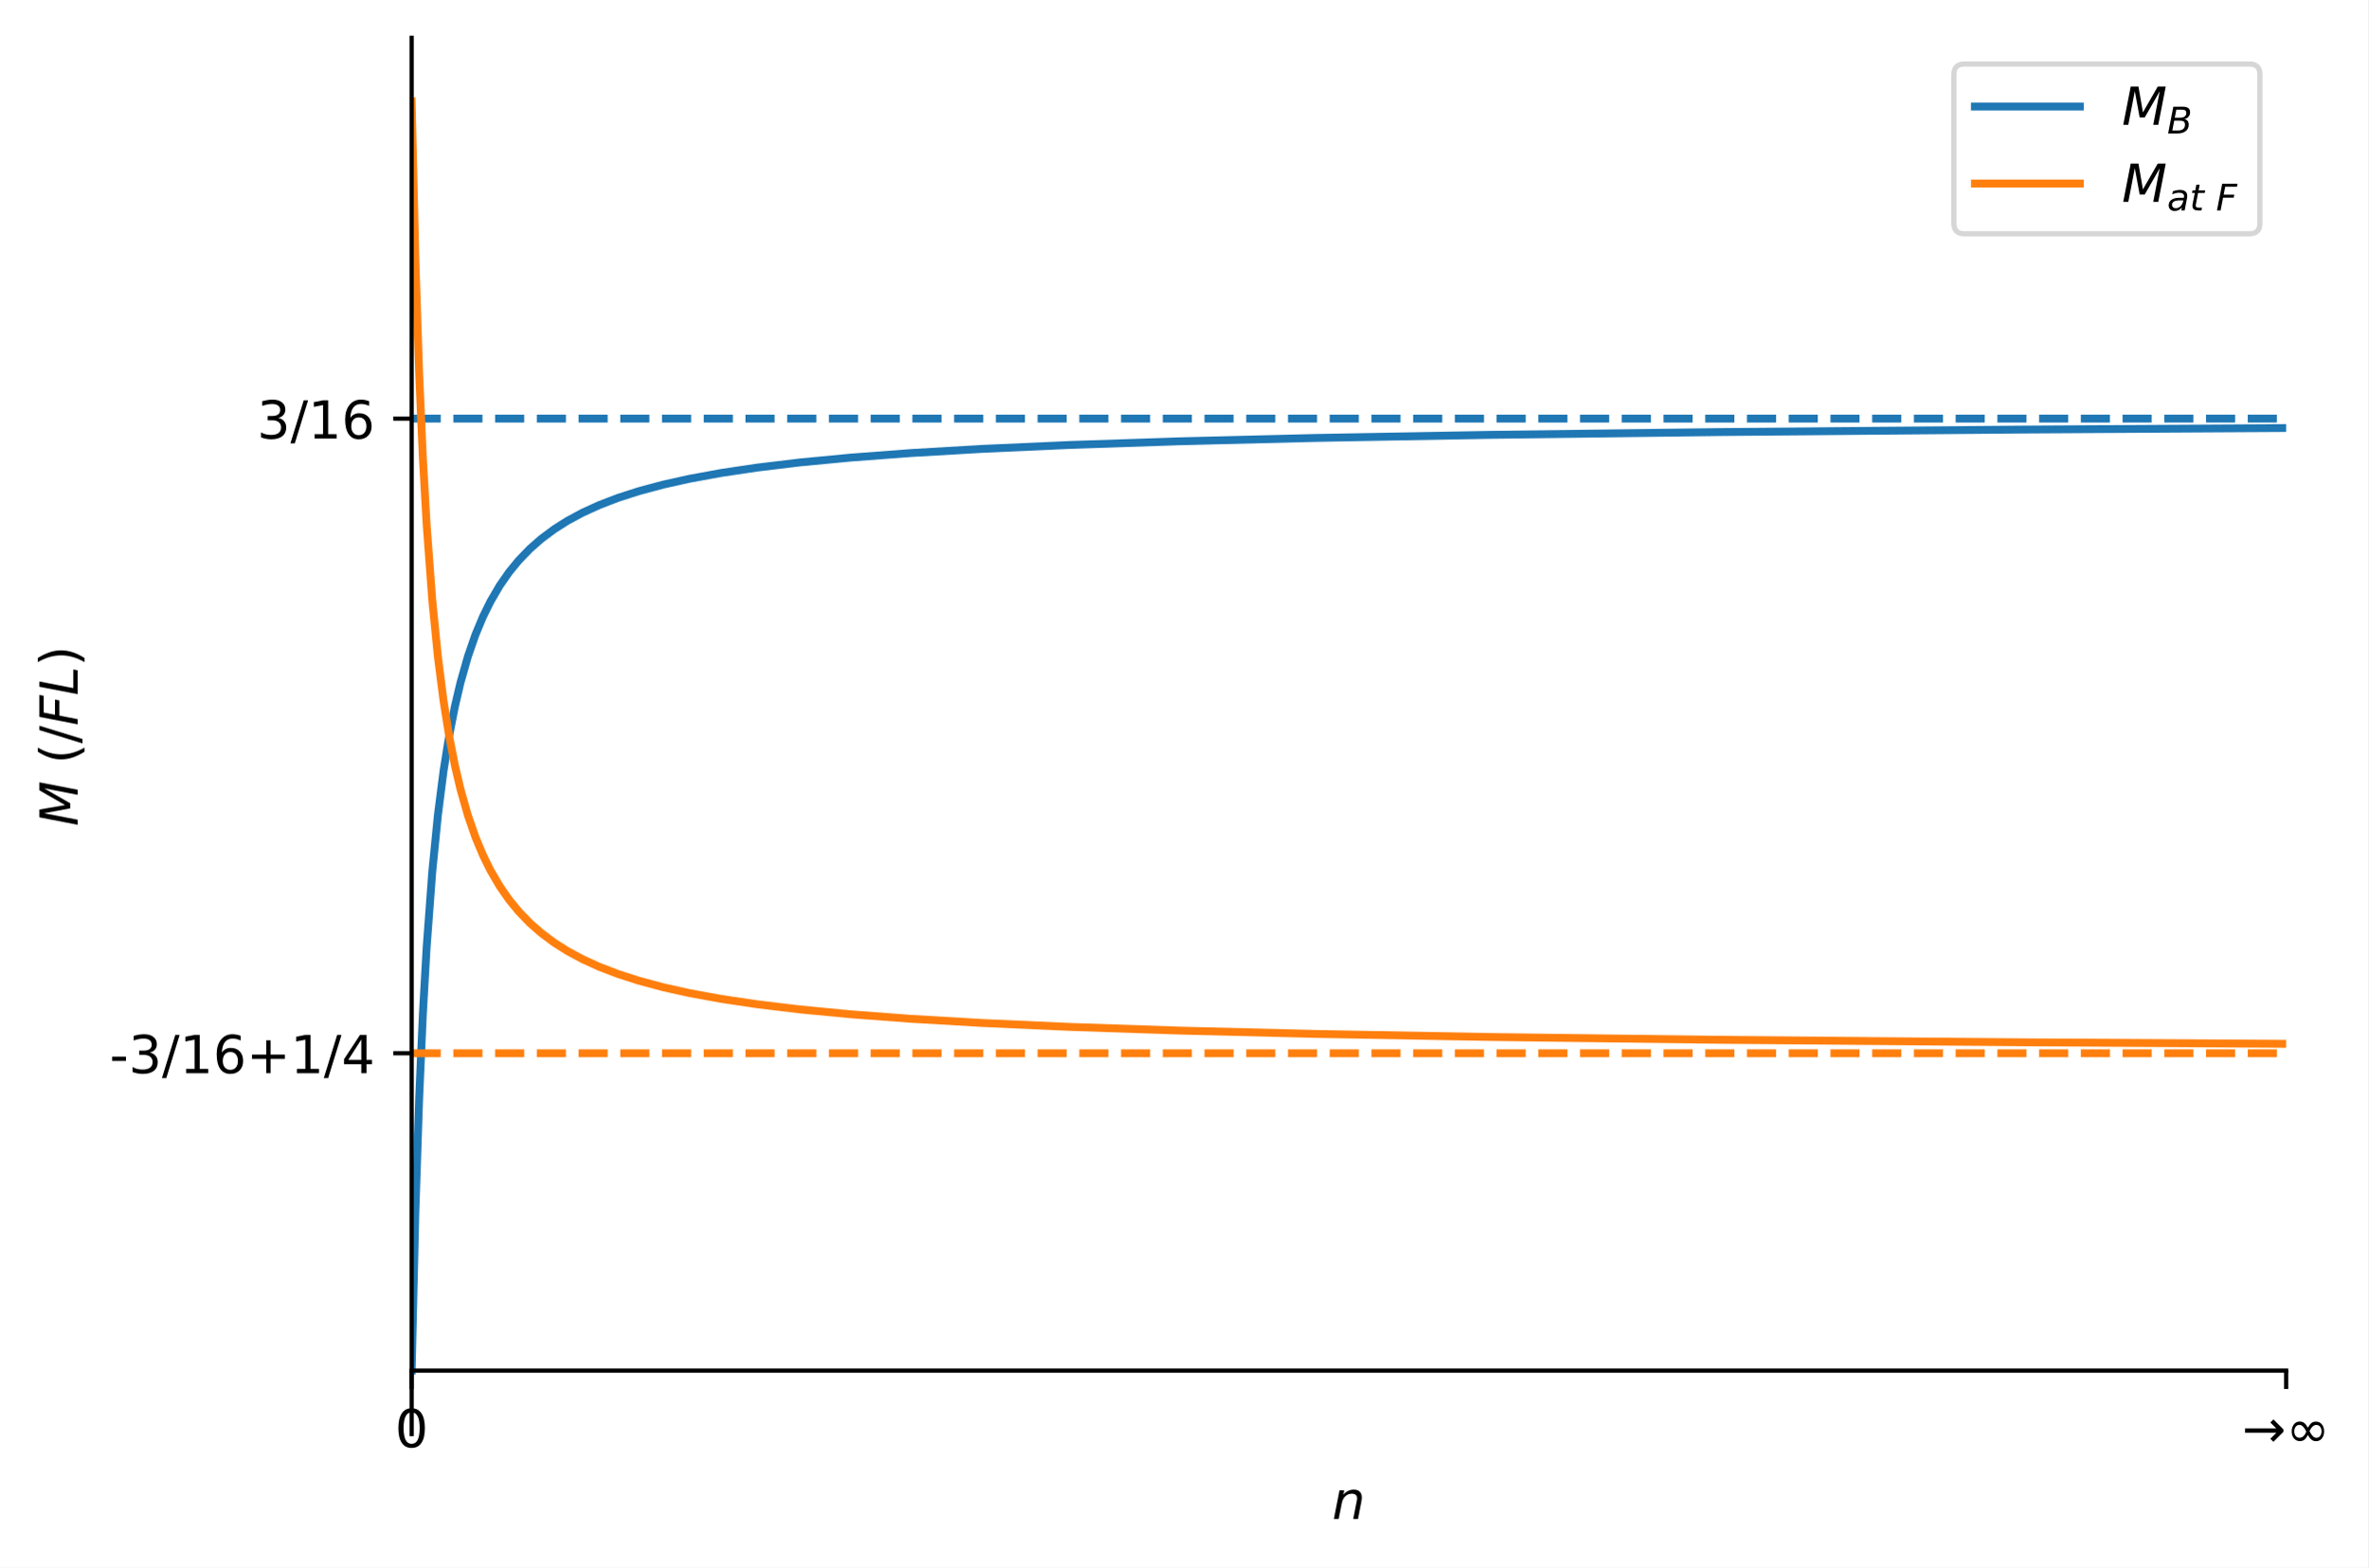
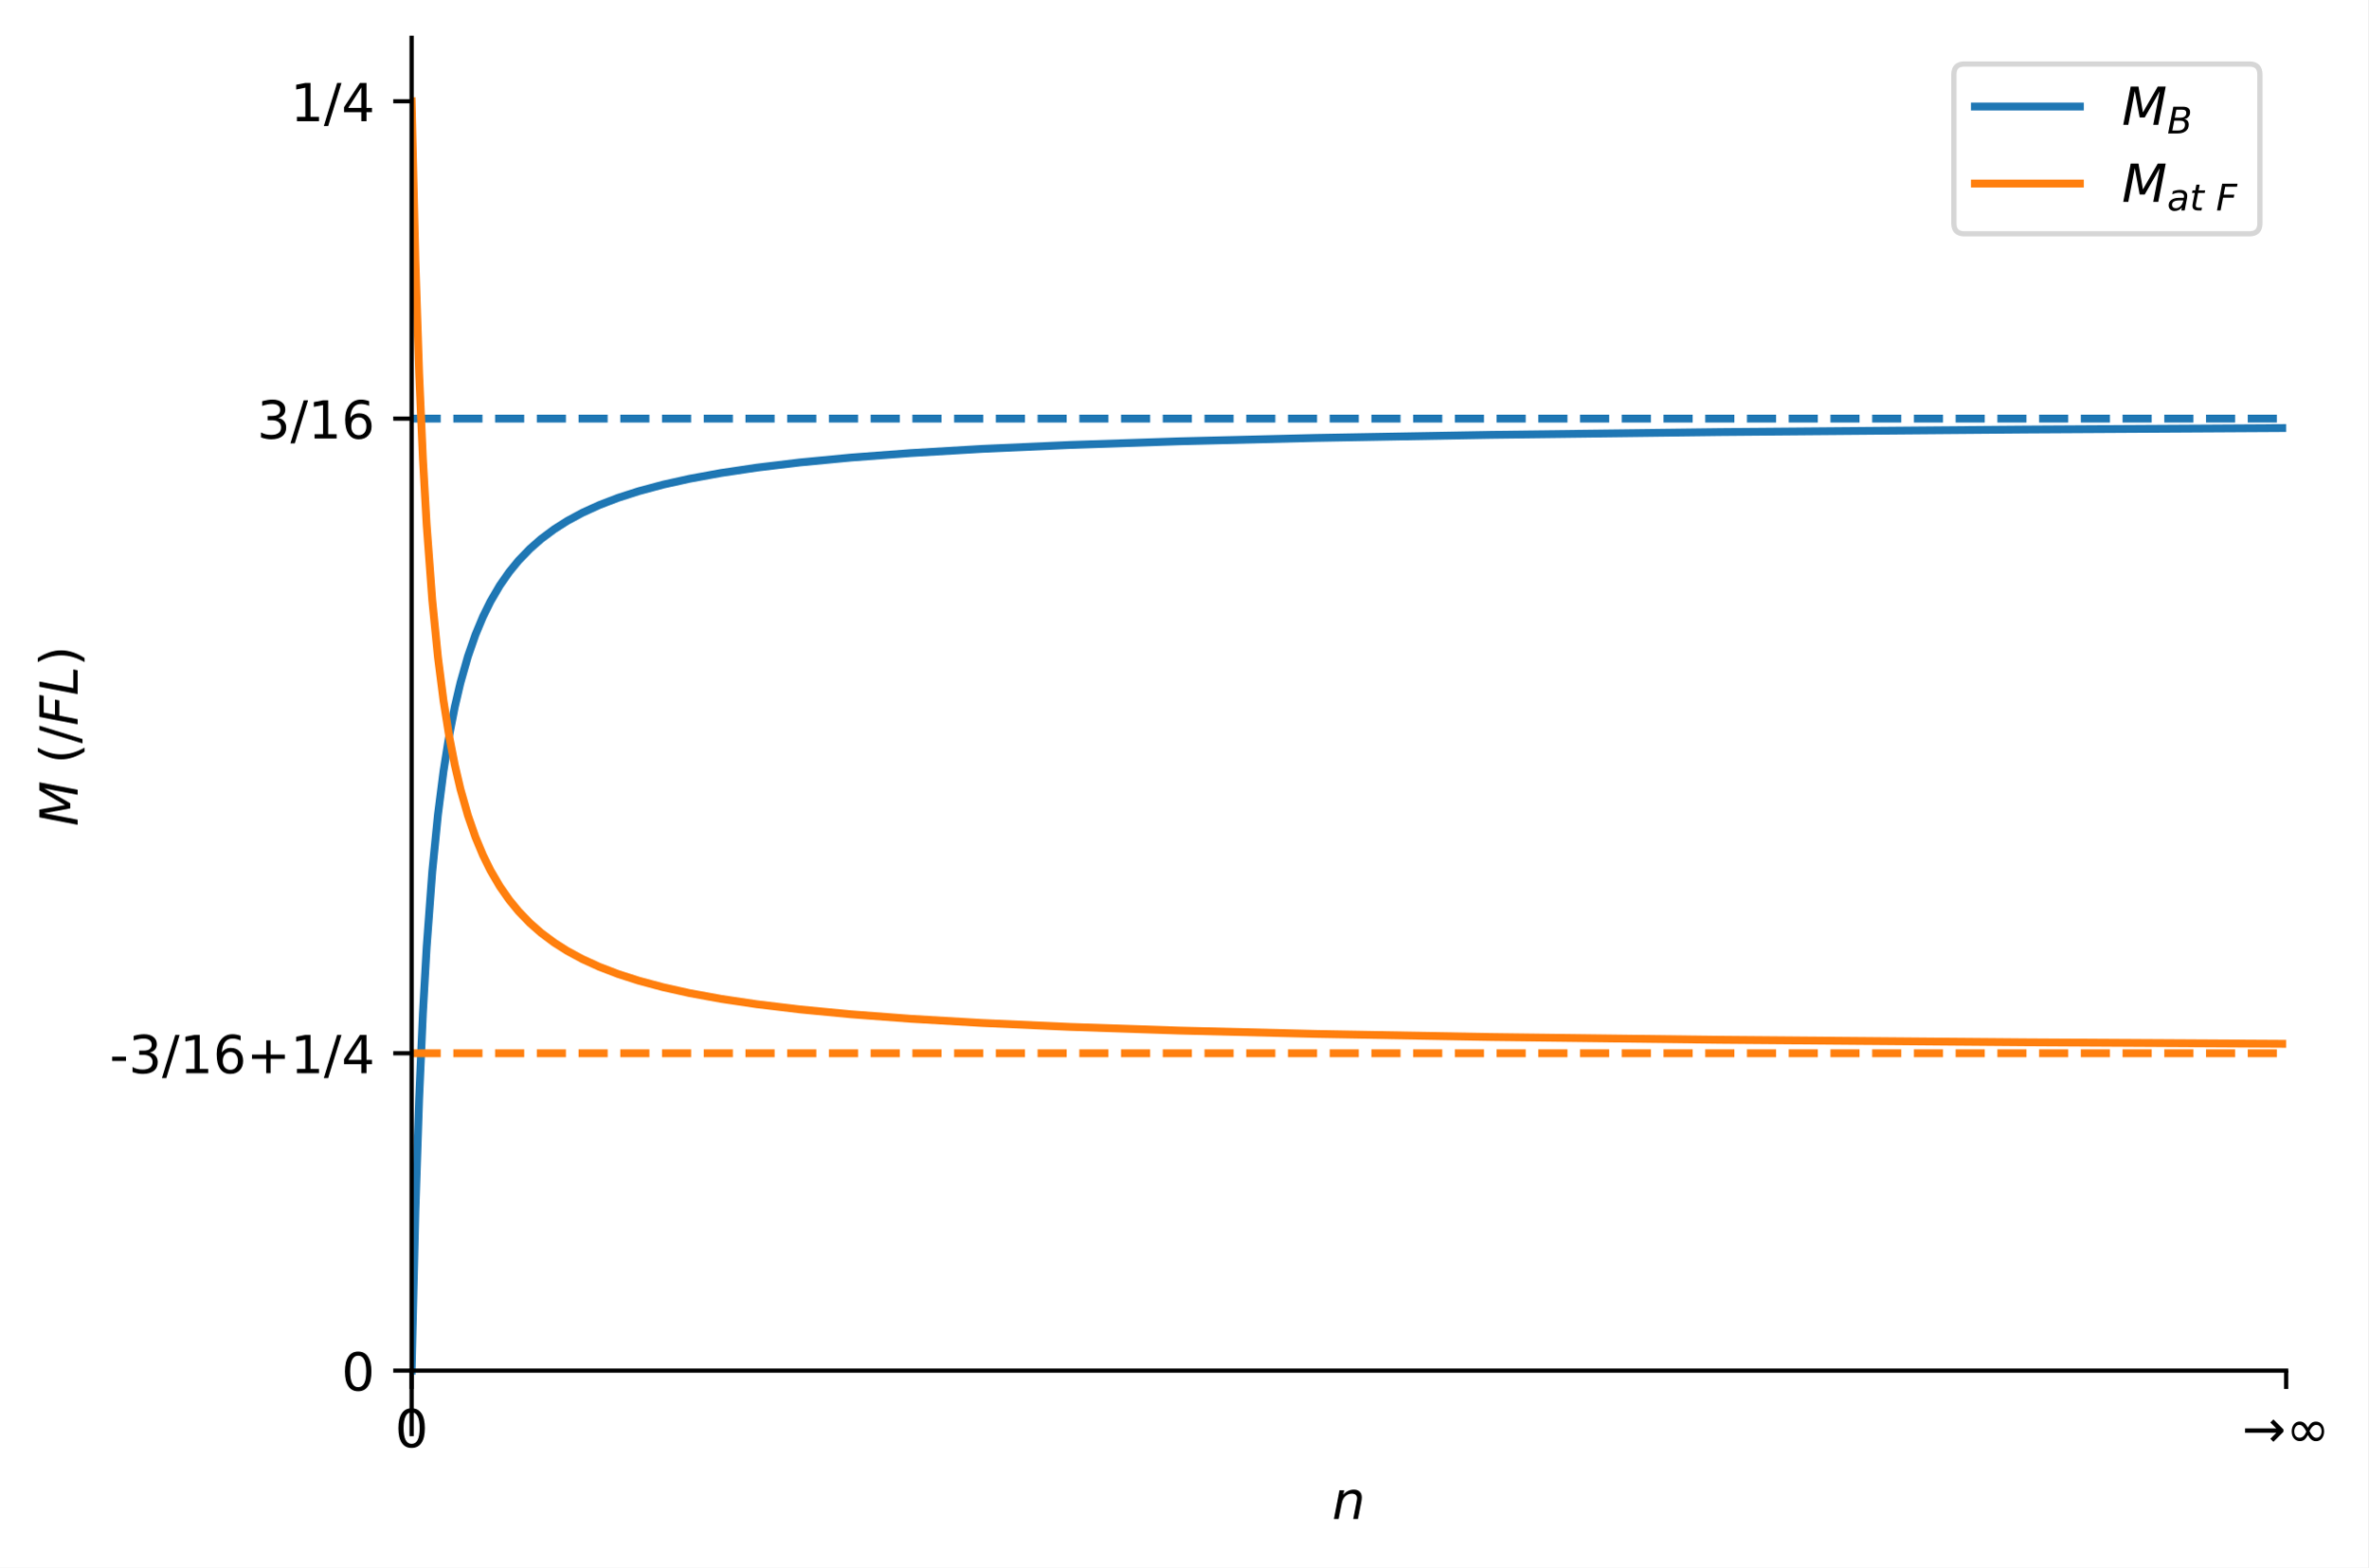
<svg xmlns="http://www.w3.org/2000/svg" xmlns:xlink="http://www.w3.org/1999/xlink" width="451.136pt" height="298.772pt" viewBox="0 0 451.136 298.772" version="1.1">
  <defs>
    <style type="text/css">*{stroke-linejoin: round; stroke-linecap: butt}</style>
  </defs>
  <g id="figure_1">
    <g id="patch_1">
      <path d="M 0 298.772  L 451.136 298.772  L 451.136 0  L 0 0  z " style="fill: #ffffff" />
    </g>
    <g id="axes_1">
      <g id="patch_2">
        <path d="M 78.416 273.312  L 435.536 273.312  L 435.536 7.2  L 78.416 7.2  z " style="fill: #ffffff" />
      </g>
      <g id="matplotlib.axis_1">
        <g id="xtick_1">
          <g id="line2d_1">
            <defs>
-               <path id="mf195ebf052" d="M 0 0  L 0 3.5  " style="stroke: #000000; stroke-width: 0.8" />
-             </defs>
-             <g>
-               <use xlink:href="#mf195ebf052" x="78.416" y="261.216" style="stroke: #000000; stroke-width: 0.8" />
+               <path id="m3b7e1946dc" d="M 0 0  L 0 3.5  " style="stroke: #000000; stroke-width: 0.8" />
+             </defs>
+             <g>
+               <use xlink:href="#m3b7e1946dc" x="78.416" y="261.216" style="stroke: #000000; stroke-width: 0.8" />
            </g>
          </g>
          <g id="text_1">
            <g transform="translate(75.23438 275.8144) scale(0.1 -0.1)">
              <defs>
                <path id="DejaVuSans-30" d="M 2034 4250  Q 1547 4250 1301 3770  Q 1056 3291 1056 2328  Q 1056 1369 1301 889  Q 1547 409 2034 409  Q 2525 409 2770 889  Q 3016 1369 3016 2328  Q 3016 3291 2770 3770  Q 2525 4250 2034 4250  z M 2034 4750  Q 2819 4750 3233 4129  Q 3647 3509 3647 2328  Q 3647 1150 3233 529  Q 2819 -91 2034 -91  Q 1250 -91 836 529  Q 422 1150 422 2328  Q 422 3509 836 4129  Q 1250 4750 2034 4750  z " transform="scale(0.015625)" />
              </defs>
              <use xlink:href="#DejaVuSans-30" />
            </g>
          </g>
        </g>
        <g id="xtick_2">
          <g id="line2d_2">
            <g>
-               <use xlink:href="#mf195ebf052" x="435.536" y="261.216" style="stroke: #000000; stroke-width: 0.8" />
+               <use xlink:href="#m3b7e1946dc" x="435.536" y="261.216" style="stroke: #000000; stroke-width: 0.8" />
            </g>
          </g>
          <g id="text_2">
            <g transform="translate(427.1356 275.8144) scale(0.1 -0.1)">
              <defs>
                <path id="DejaVuSans-2192" d="M 5050 2147  L 5050 1866  L 3822 638  L 3447 1013  L 4175 1741  L 366 1741  L 366 2272  L 4175 2272  L 3447 3000  L 3822 3375  L 5050 2147  z " transform="scale(0.015625)" />
                <path id="DejaVuSans-221e" d="M 2916 1091  Q 2819 1203 2666 1466  Q 2456 1091 2272 925  Q 2041 725 1681 725  Q 1259 725 981 1041  Q 688 1372 688 1919  Q 688 2444 981 2800  Q 1244 3116 1688 3116  Q 1916 3116 2084 3022  Q 2281 2919 2416 2741  Q 2541 2581 2666 2366  Q 2875 2741 3059 2906  Q 3291 3106 3650 3106  Q 4072 3106 4350 2791  Q 4644 2459 4644 1913  Q 4644 1388 4350 1031  Q 4088 716 3644 716  Q 3416 716 3247 809  Q 3078 894 2916 1091  z M 1647 1134  Q 2163 1134 2472 1884  Q 2075 2703 1647 2703  Q 1334 2703 1175 2478  Q 1003 2238 1003 1919  Q 1003 1569 1175 1353  Q 1350 1134 1647 1134  z M 3684 2697  Q 3219 2697 2859 1947  Q 3253 1128 3684 1128  Q 3997 1128 4156 1353  Q 4328 1594 4328 1913  Q 4328 2263 4156 2478  Q 3981 2697 3684 2697  z " transform="scale(0.015625)" />
              </defs>
              <use xlink:href="#DejaVuSans-2192" transform="translate(0 0.265625)" />
              <use xlink:href="#DejaVuSans-221e" transform="translate(83.78906 0.265625)" />
            </g>
          </g>
        </g>
        <g id="text_3">
          <g transform="translate(253.7756 289.4926) scale(0.1 -0.1)">
            <defs>
              <path id="DejaVuSans-Oblique-6e" d="M 3566 2113  L 3156 0  L 2578 0  L 2988 2091  Q 3016 2238 3031 2350  Q 3047 2463 3047 2528  Q 3047 2791 2881 2937  Q 2716 3084 2419 3084  Q 1956 3084 1622 2776  Q 1288 2469 1184 1941  L 800 0  L 225 0  L 903 3500  L 1478 3500  L 1363 2950  Q 1603 3253 1940 3418  Q 2278 3584 2650 3584  Q 3113 3584 3367 3334  Q 3622 3084 3622 2631  Q 3622 2519 3608 2391  Q 3594 2263 3566 2113  z " transform="scale(0.015625)" />
            </defs>
            <use xlink:href="#DejaVuSans-Oblique-6e" />
          </g>
        </g>
      </g>
      <g id="matplotlib.axis_2">
        <g id="ytick_1">
          <g id="line2d_3">
            <defs>
-               <path id="me7c397b0b0" d="M 0 0  L -3.5 0  " style="stroke: #000000; stroke-width: 0.8" />
-             </defs>
-             <g>
-               <use xlink:href="#me7c397b0b0" x="78.416" y="79.776" style="stroke: #000000; stroke-width: 0.8" />
+               <path id="mc715b2193b" d="M 0 0  L -3.5 0  " style="stroke: #000000; stroke-width: 0.8" />
+             </defs>
+             <g>
+               <use xlink:href="#mc715b2193b" x="78.416" y="261.216" style="stroke: #000000; stroke-width: 0.8" />
            </g>
          </g>
          <g id="text_4">
+             <g transform="translate(65.05312 265.0152) scale(0.1 -0.1)">
+               <use xlink:href="#DejaVuSans-30" />
+             </g>
+           </g>
+         </g>
+         <g id="ytick_2">
+           <g id="line2d_4">
+             <g>
+               <use xlink:href="#mc715b2193b" x="78.416" y="79.776" style="stroke: #000000; stroke-width: 0.8" />
+             </g>
+           </g>
+           <g id="text_5">
            <g transform="translate(48.95938 83.57522) scale(0.1 -0.1)">
              <defs>
                <path id="DejaVuSans-33" d="M 2597 2516  Q 3050 2419 3304 2112  Q 3559 1806 3559 1356  Q 3559 666 3084 287  Q 2609 -91 1734 -91  Q 1441 -91 1130 -33  Q 819 25 488 141  L 488 750  Q 750 597 1062 519  Q 1375 441 1716 441  Q 2309 441 2620 675  Q 2931 909 2931 1356  Q 2931 1769 2642 2001  Q 2353 2234 1838 2234  L 1294 2234  L 1294 2753  L 1863 2753  Q 2328 2753 2575 2939  Q 2822 3125 2822 3475  Q 2822 3834 2567 4026  Q 2313 4219 1838 4219  Q 1578 4219 1281 4162  Q 984 4106 628 3988  L 628 4550  Q 988 4650 1302 4700  Q 1616 4750 1894 4750  Q 2613 4750 3031 4423  Q 3450 4097 3450 3541  Q 3450 3153 3228 2886  Q 3006 2619 2597 2516  z " transform="scale(0.015625)" />
                <path id="DejaVuSans-2f" d="M 1625 4666  L 2156 4666  L 531 -594  L 0 -594  L 1625 4666  z " transform="scale(0.015625)" />
                <path id="DejaVuSans-31" d="M 794 531  L 1825 531  L 1825 4091  L 703 3866  L 703 4441  L 1819 4666  L 2450 4666  L 2450 531  L 3481 531  L 3481 0  L 794 0  L 794 531  z " transform="scale(0.015625)" />
                <path id="DejaVuSans-36" d="M 2113 2584  Q 1688 2584 1439 2293  Q 1191 2003 1191 1497  Q 1191 994 1439 701  Q 1688 409 2113 409  Q 2538 409 2786 701  Q 3034 994 3034 1497  Q 3034 2003 2786 2293  Q 2538 2584 2113 2584  z M 3366 4563  L 3366 3988  Q 3128 4100 2886 4159  Q 2644 4219 2406 4219  Q 1781 4219 1451 3797  Q 1122 3375 1075 2522  Q 1259 2794 1537 2939  Q 1816 3084 2150 3084  Q 2853 3084 3261 2657  Q 3669 2231 3669 1497  Q 3669 778 3244 343  Q 2819 -91 2113 -91  Q 1303 -91 875 529  Q 447 1150 447 2328  Q 447 3434 972 4092  Q 1497 4750 2381 4750  Q 2619 4750 2861 4703  Q 3103 4656 3366 4563  z " transform="scale(0.015625)" />
              </defs>
              <use xlink:href="#DejaVuSans-33" />
              <use xlink:href="#DejaVuSans-2f" x="63.623" />
              <use xlink:href="#DejaVuSans-31" x="97.314" />
              <use xlink:href="#DejaVuSans-36" x="160.938" />
            </g>
          </g>
        </g>
-         <g id="ytick_2">
-           <g id="line2d_4">
-             <g>
-               <use xlink:href="#me7c397b0b0" x="78.416" y="200.736" style="stroke: #000000; stroke-width: 0.8" />
-             </g>
-           </g>
-           <g id="text_5">
+         <g id="ytick_3">
+           <g id="line2d_5">
+             <g>
+               <use xlink:href="#mc715b2193b" x="78.416" y="200.736" style="stroke: #000000; stroke-width: 0.8" />
+             </g>
+           </g>
+           <g id="text_6">
            <g transform="translate(20.87813 204.5352) scale(0.1 -0.1)">
              <defs>
                <path id="DejaVuSans-2d" d="M 313 2009  L 1997 2009  L 1997 1497  L 313 1497  L 313 2009  z " transform="scale(0.015625)" />
                <path id="DejaVuSans-2b" d="M 2944 4013  L 2944 2272  L 4684 2272  L 4684 1741  L 2944 1741  L 2944 0  L 2419 0  L 2419 1741  L 678 1741  L 678 2272  L 2419 2272  L 2419 4013  L 2944 4013  z " transform="scale(0.015625)" />
                <path id="DejaVuSans-34" d="M 2419 4116  L 825 1625  L 2419 1625  L 2419 4116  z M 2253 4666  L 3047 4666  L 3047 1625  L 3713 1625  L 3713 1100  L 3047 1100  L 3047 0  L 2419 0  L 2419 1100  L 313 1100  L 313 1709  L 2253 4666  z " transform="scale(0.015625)" />
              </defs>
              <use xlink:href="#DejaVuSans-2d" />
              <use xlink:href="#DejaVuSans-33" x="36.084" />
              <use xlink:href="#DejaVuSans-2f" x="99.707" />
              <use xlink:href="#DejaVuSans-31" x="133.398" />
              <use xlink:href="#DejaVuSans-36" x="197.021" />
              <use xlink:href="#DejaVuSans-2b" x="260.645" />
              <use xlink:href="#DejaVuSans-31" x="344.434" />
              <use xlink:href="#DejaVuSans-2f" x="408.057" />
              <use xlink:href="#DejaVuSans-34" x="441.748" />
            </g>
          </g>
        </g>
-         <g id="text_6">
+         <g id="ytick_4">
+           <g id="line2d_6">
+             <g>
+               <use xlink:href="#mc715b2193b" x="78.416" y="19.296" style="stroke: #000000; stroke-width: 0.8" />
+             </g>
+           </g>
+           <g id="text_7">
+             <g transform="translate(55.32187 23.09522) scale(0.1 -0.1)">
+               <use xlink:href="#DejaVuSans-31" />
+               <use xlink:href="#DejaVuSans-2f" x="63.623" />
+               <use xlink:href="#DejaVuSans-34" x="97.314" />
+             </g>
+           </g>
+         </g>
+         <g id="text_8">
          <g transform="translate(14.79844 157.456) rotate(-90) scale(0.1 -0.1)">
            <defs>
              <path id="DejaVuSans-Oblique-4d" d="M 1081 4666  L 2028 4666  L 2572 1522  L 4378 4666  L 5350 4666  L 4441 0  L 3828 0  L 4622 4091  L 2791 897  L 2175 897  L 1581 4103  L 788 0  L 172 0  L 1081 4666  z " transform="scale(0.015625)" />
              <path id="DejaVuSans-28" d="M 1984 4856  Q 1566 4138 1362 3434  Q 1159 2731 1159 2009  Q 1159 1288 1364 580  Q 1569 -128 1984 -844  L 1484 -844  Q 1016 -109 783 600  Q 550 1309 550 2009  Q 550 2706 781 3412  Q 1013 4119 1484 4856  L 1984 4856  z " transform="scale(0.015625)" />
              <path id="DejaVuSans-Oblique-46" d="M 1081 4666  L 3756 4666  L 3653 4134  L 1606 4134  L 1338 2759  L 3188 2759  L 3084 2228  L 1234 2228  L 800 0  L 172 0  L 1081 4666  z " transform="scale(0.015625)" />
              <path id="DejaVuSans-Oblique-4c" d="M 1075 4666  L 1709 4666  L 909 525  L 3181 525  L 3078 0  L 172 0  L 1075 4666  z " transform="scale(0.015625)" />
              <path id="DejaVuSans-29" d="M 513 4856  L 1013 4856  Q 1481 4119 1714 3412  Q 1947 2706 1947 2009  Q 1947 1309 1714 600  Q 1481 -109 1013 -844  L 513 -844  Q 928 -128 1133 580  Q 1338 1288 1338 2009  Q 1338 2731 1133 3434  Q 928 4138 513 4856  z " transform="scale(0.015625)" />
            </defs>
            <use xlink:href="#DejaVuSans-Oblique-4d" transform="translate(0 0.125)" />
            <use xlink:href="#DejaVuSans-28" transform="translate(118.7497 0.125)" />
            <use xlink:href="#DejaVuSans-2f" transform="translate(157.7633 0.125)" />
            <use xlink:href="#DejaVuSans-Oblique-46" transform="translate(191.4548 0.125)" />
            <use xlink:href="#DejaVuSans-Oblique-4c" transform="translate(248.9743 0.125)" />
            <use xlink:href="#DejaVuSans-29" transform="translate(304.6872 0.125)" />
          </g>
        </g>
      </g>
-       <g id="line2d_5">
-         <path d="M 78.416 261.216  L 79.131 230.951  L 79.846 209.339  L 80.56 193.133  L 81.275 180.531  L 82.348 166.131  L 83.42 155.332  L 84.493 146.934  L 85.565 140.216  L 86.638 134.719  L 87.71 130.14  L 89.14 125.102  L 90.57 120.98  L 92 117.546  L 93.43 114.64  L 95.217 111.581  L 97.004 109.016  L 98.792 106.834  L 100.937 104.609  L 103.082 102.723  L 105.584 100.855  L 108.086 99.268  L 110.946 97.724  L 114.163 96.256  L 117.738 94.882  L 121.67 93.614  L 126.318 92.364  L 131.322 91.249  L 137.399 90.134  L 144.191 89.12  L 152.413 88.129  L 162.065 87.205  L 173.505 86.344  L 187.089 85.549  L 203.89 84.797  L 224.624 84.102  L 250.72 83.46  L 283.965 82.874  L 327.577 82.34  L 385.846 81.859  L 435.536 81.572  L 435.536 81.572  " clip-path="url(#p99d2533dda)" style="fill: none; stroke: #1f77b4; stroke-width: 1.5; stroke-linecap: square" />
-       </g>
-       <g id="line2d_6">
-         <path d="M 78.416 79.776  L 435.536 79.776  " clip-path="url(#p99d2533dda)" style="fill: none; stroke-dasharray: 5.55,2.4; stroke-dashoffset: 0; stroke: #1f77b4; stroke-width: 1.5" />
-       </g>
      <g id="line2d_7">
-         <path d="M 78.416 19.296  L 79.131 49.561  L 79.846 71.173  L 80.56 87.379  L 81.275 99.981  L 82.348 114.381  L 83.42 125.18  L 84.493 133.578  L 85.565 140.296  L 86.638 145.793  L 87.71 150.372  L 89.14 155.41  L 90.57 159.532  L 92 162.966  L 93.43 165.872  L 95.217 168.931  L 97.004 171.496  L 98.792 173.678  L 100.937 175.903  L 103.082 177.789  L 105.584 179.657  L 108.086 181.244  L 110.946 182.788  L 114.163 184.256  L 117.738 185.63  L 121.67 186.898  L 126.318 188.148  L 131.322 189.263  L 137.399 190.378  L 144.191 191.392  L 152.413 192.383  L 162.065 193.307  L 173.505 194.168  L 187.089 194.963  L 203.89 195.715  L 224.624 196.41  L 250.72 197.052  L 283.965 197.638  L 327.577 198.172  L 385.846 198.653  L 435.536 198.94  L 435.536 198.94  " clip-path="url(#p99d2533dda)" style="fill: none; stroke: #ff7f0e; stroke-width: 1.5; stroke-linecap: square" />
+         <path d="M 78.416 261.216  L 79.131 230.951  L 79.846 209.339  L 80.56 193.133  L 81.275 180.531  L 82.348 166.131  L 83.42 155.332  L 84.493 146.934  L 85.565 140.216  L 86.638 134.719  L 87.71 130.14  L 89.14 125.102  L 90.57 120.98  L 92 117.546  L 93.43 114.64  L 95.217 111.581  L 97.004 109.016  L 98.792 106.834  L 100.937 104.609  L 103.082 102.723  L 105.584 100.855  L 108.086 99.268  L 110.946 97.724  L 114.163 96.256  L 117.738 94.882  L 121.67 93.614  L 126.318 92.364  L 131.322 91.249  L 137.399 90.134  L 144.191 89.12  L 152.413 88.129  L 162.065 87.205  L 173.505 86.344  L 187.089 85.549  L 203.89 84.797  L 224.624 84.102  L 250.72 83.46  L 283.965 82.874  L 327.577 82.34  L 385.846 81.859  L 435.536 81.572  L 435.536 81.572  " clip-path="url(#pf9657876c1)" style="fill: none; stroke: #1f77b4; stroke-width: 1.5; stroke-linecap: square" />
      </g>
      <g id="line2d_8">
-         <path d="M 78.416 200.736  L 435.536 200.736  " clip-path="url(#p99d2533dda)" style="fill: none; stroke-dasharray: 5.55,2.4; stroke-dashoffset: 0; stroke: #ff7f0e; stroke-width: 1.5" />
+         <path d="M 78.416 79.776  L 435.536 79.776  " clip-path="url(#pf9657876c1)" style="fill: none; stroke-dasharray: 5.55,2.4; stroke-dashoffset: 0; stroke: #1f77b4; stroke-width: 1.5" />
+       </g>
+       <g id="line2d_9">
+         <path d="M 78.416 19.296  L 79.131 49.561  L 79.846 71.173  L 80.56 87.379  L 81.275 99.981  L 82.348 114.381  L 83.42 125.18  L 84.493 133.578  L 85.565 140.296  L 86.638 145.793  L 87.71 150.372  L 89.14 155.41  L 90.57 159.532  L 92 162.966  L 93.43 165.872  L 95.217 168.931  L 97.004 171.496  L 98.792 173.678  L 100.937 175.903  L 103.082 177.789  L 105.584 179.657  L 108.086 181.244  L 110.946 182.788  L 114.163 184.256  L 117.738 185.63  L 121.67 186.898  L 126.318 188.148  L 131.322 189.263  L 137.399 190.378  L 144.191 191.392  L 152.413 192.383  L 162.065 193.307  L 173.505 194.168  L 187.089 194.963  L 203.89 195.715  L 224.624 196.41  L 250.72 197.052  L 283.965 197.638  L 327.577 198.172  L 385.846 198.653  L 435.536 198.94  L 435.536 198.94  " clip-path="url(#pf9657876c1)" style="fill: none; stroke: #ff7f0e; stroke-width: 1.5; stroke-linecap: square" />
+       </g>
+       <g id="line2d_10">
+         <path d="M 78.416 200.736  L 435.536 200.736  " clip-path="url(#pf9657876c1)" style="fill: none; stroke-dasharray: 5.55,2.4; stroke-dashoffset: 0; stroke: #ff7f0e; stroke-width: 1.5" />
      </g>
      <g id="patch_3">
        <path d="M 78.416 273.312  L 78.416 7.2  " style="fill: none; stroke: #000000; stroke-width: 0.8; stroke-linejoin: miter; stroke-linecap: square" />
      </g>
      <g id="patch_4">
        <path d="M 435.536 273.312  L 435.536 7.2  " style="fill: none" />
      </g>
      <g id="patch_5">
        <path d="M 78.416 261.216  L 435.536 261.216  " style="fill: none; stroke: #000000; stroke-width: 0.8; stroke-linejoin: miter; stroke-linecap: square" />
      </g>
      <g id="patch_6">
        <path d="M 78.416 7.2  L 435.536 7.2  " style="fill: none" />
      </g>
      <g id="legend_1">
        <g id="patch_7">
          <path d="M 374.236 44.556  L 428.536 44.556  Q 430.536 44.556 430.536 42.556  L 430.536 14.2  Q 430.536 12.2 428.536 12.2  L 374.236 12.2  Q 372.236 12.2 372.236 14.2  L 372.236 42.556  Q 372.236 44.556 374.236 44.556  z " style="fill: #ffffff; opacity: 0.8; stroke: #cccccc; stroke-linejoin: miter" />
        </g>
-         <g id="line2d_9">
+         <g id="line2d_11">
          <path d="M 376.236 20.298  L 386.236 20.298  L 396.236 20.298  " style="fill: none; stroke: #1f77b4; stroke-width: 1.5; stroke-linecap: square" />
        </g>
-         <g id="text_7">
+         <g id="text_9">
          <g transform="translate(404.2356 23.79844) scale(0.1 -0.1)">
            <defs>
              <path id="DejaVuSans-Oblique-42" d="M 1081 4666  L 2694 4666  Q 3350 4666 3675 4422  Q 4000 4178 4000 3688  Q 4000 3238 3720 2911  Q 3441 2584 2988 2516  Q 3375 2428 3569 2181  Q 3763 1934 3763 1522  Q 3763 819 3242 409  Q 2722 0 1819 0  L 172 0  L 1081 4666  z M 1234 2228  L 903 519  L 1919 519  Q 2491 519 2800 781  Q 3109 1044 3109 1522  Q 3109 1891 2904 2059  Q 2700 2228 2247 2228  L 1234 2228  z M 1606 4147  L 1331 2741  L 2272 2741  Q 2775 2741 3058 2959  Q 3341 3178 3341 3566  Q 3341 3869 3150 4008  Q 2959 4147 2541 4147  L 1606 4147  z " transform="scale(0.015625)" />
            </defs>
            <use xlink:href="#DejaVuSans-Oblique-4d" transform="translate(0 0.09375)" />
            <use xlink:href="#DejaVuSans-Oblique-42" transform="translate(86.2793 -16.3125) scale(0.7)" />
          </g>
        </g>
-         <g id="line2d_10">
+         <g id="line2d_12">
          <path d="M 376.236 34.977  L 386.236 34.977  L 396.236 34.977  " style="fill: none; stroke: #ff7f0e; stroke-width: 1.5; stroke-linecap: square" />
        </g>
-         <g id="text_8">
+         <g id="text_10">
          <g transform="translate(404.2356 38.47656) scale(0.1 -0.1)">
            <defs>
              <path id="DejaVuSans-Oblique-61" d="M 3438 1997  L 3047 0  L 2472 0  L 2578 531  Q 2325 219 2001 64  Q 1678 -91 1281 -91  Q 834 -91 548 182  Q 263 456 263 884  Q 263 1497 752 1853  Q 1241 2209 2100 2209  L 2900 2209  L 2931 2363  Q 2938 2388 2941 2417  Q 2944 2447 2944 2509  Q 2944 2788 2717 2942  Q 2491 3097 2081 3097  Q 1800 3097 1504 3025  Q 1209 2953 897 2809  L 997 3341  Q 1322 3463 1633 3523  Q 1944 3584 2234 3584  Q 2853 3584 3176 3315  Q 3500 3047 3500 2534  Q 3500 2431 3484 2292  Q 3469 2153 3438 1997  z M 2816 1759  L 2241 1759  Q 1534 1759 1195 1570  Q 856 1381 856 984  Q 856 709 1029 553  Q 1203 397 1509 397  Q 1978 397 2328 733  Q 2678 1069 2791 1631  L 2816 1759  z " transform="scale(0.015625)" />
              <path id="DejaVuSans-Oblique-74" d="M 2706 3500  L 2619 3053  L 1472 3053  L 1100 1153  Q 1081 1047 1072 975  Q 1063 903 1063 863  Q 1063 663 1183 572  Q 1303 481 1569 481  L 2150 481  L 2053 0  L 1503 0  Q 991 0 739 200  Q 488 400 488 806  Q 488 878 497 964  Q 506 1050 525 1153  L 897 3053  L 409 3053  L 500 3500  L 978 3500  L 1172 4494  L 1747 4494  L 1556 3500  L 2706 3500  z " transform="scale(0.015625)" />
            </defs>
            <use xlink:href="#DejaVuSans-Oblique-4d" transform="translate(0 0.09375)" />
            <use xlink:href="#DejaVuSans-Oblique-61" transform="translate(86.2793 -16.3125) scale(0.7)" />
            <use xlink:href="#DejaVuSans-Oblique-74" transform="translate(129.1748 -16.3125) scale(0.7)" />
            <use xlink:href="#DejaVuSans-Oblique-46" transform="translate(179.3504 -16.3125) scale(0.7)" />
          </g>
        </g>
      </g>
    </g>
  </g>
  <defs>
-     <clipPath id="p99d2533dda">
+     <clipPath id="pf9657876c1">
      <rect x="78.416" y="7.2" width="357.12" height="266.112" />
    </clipPath>
  </defs>
</svg>
